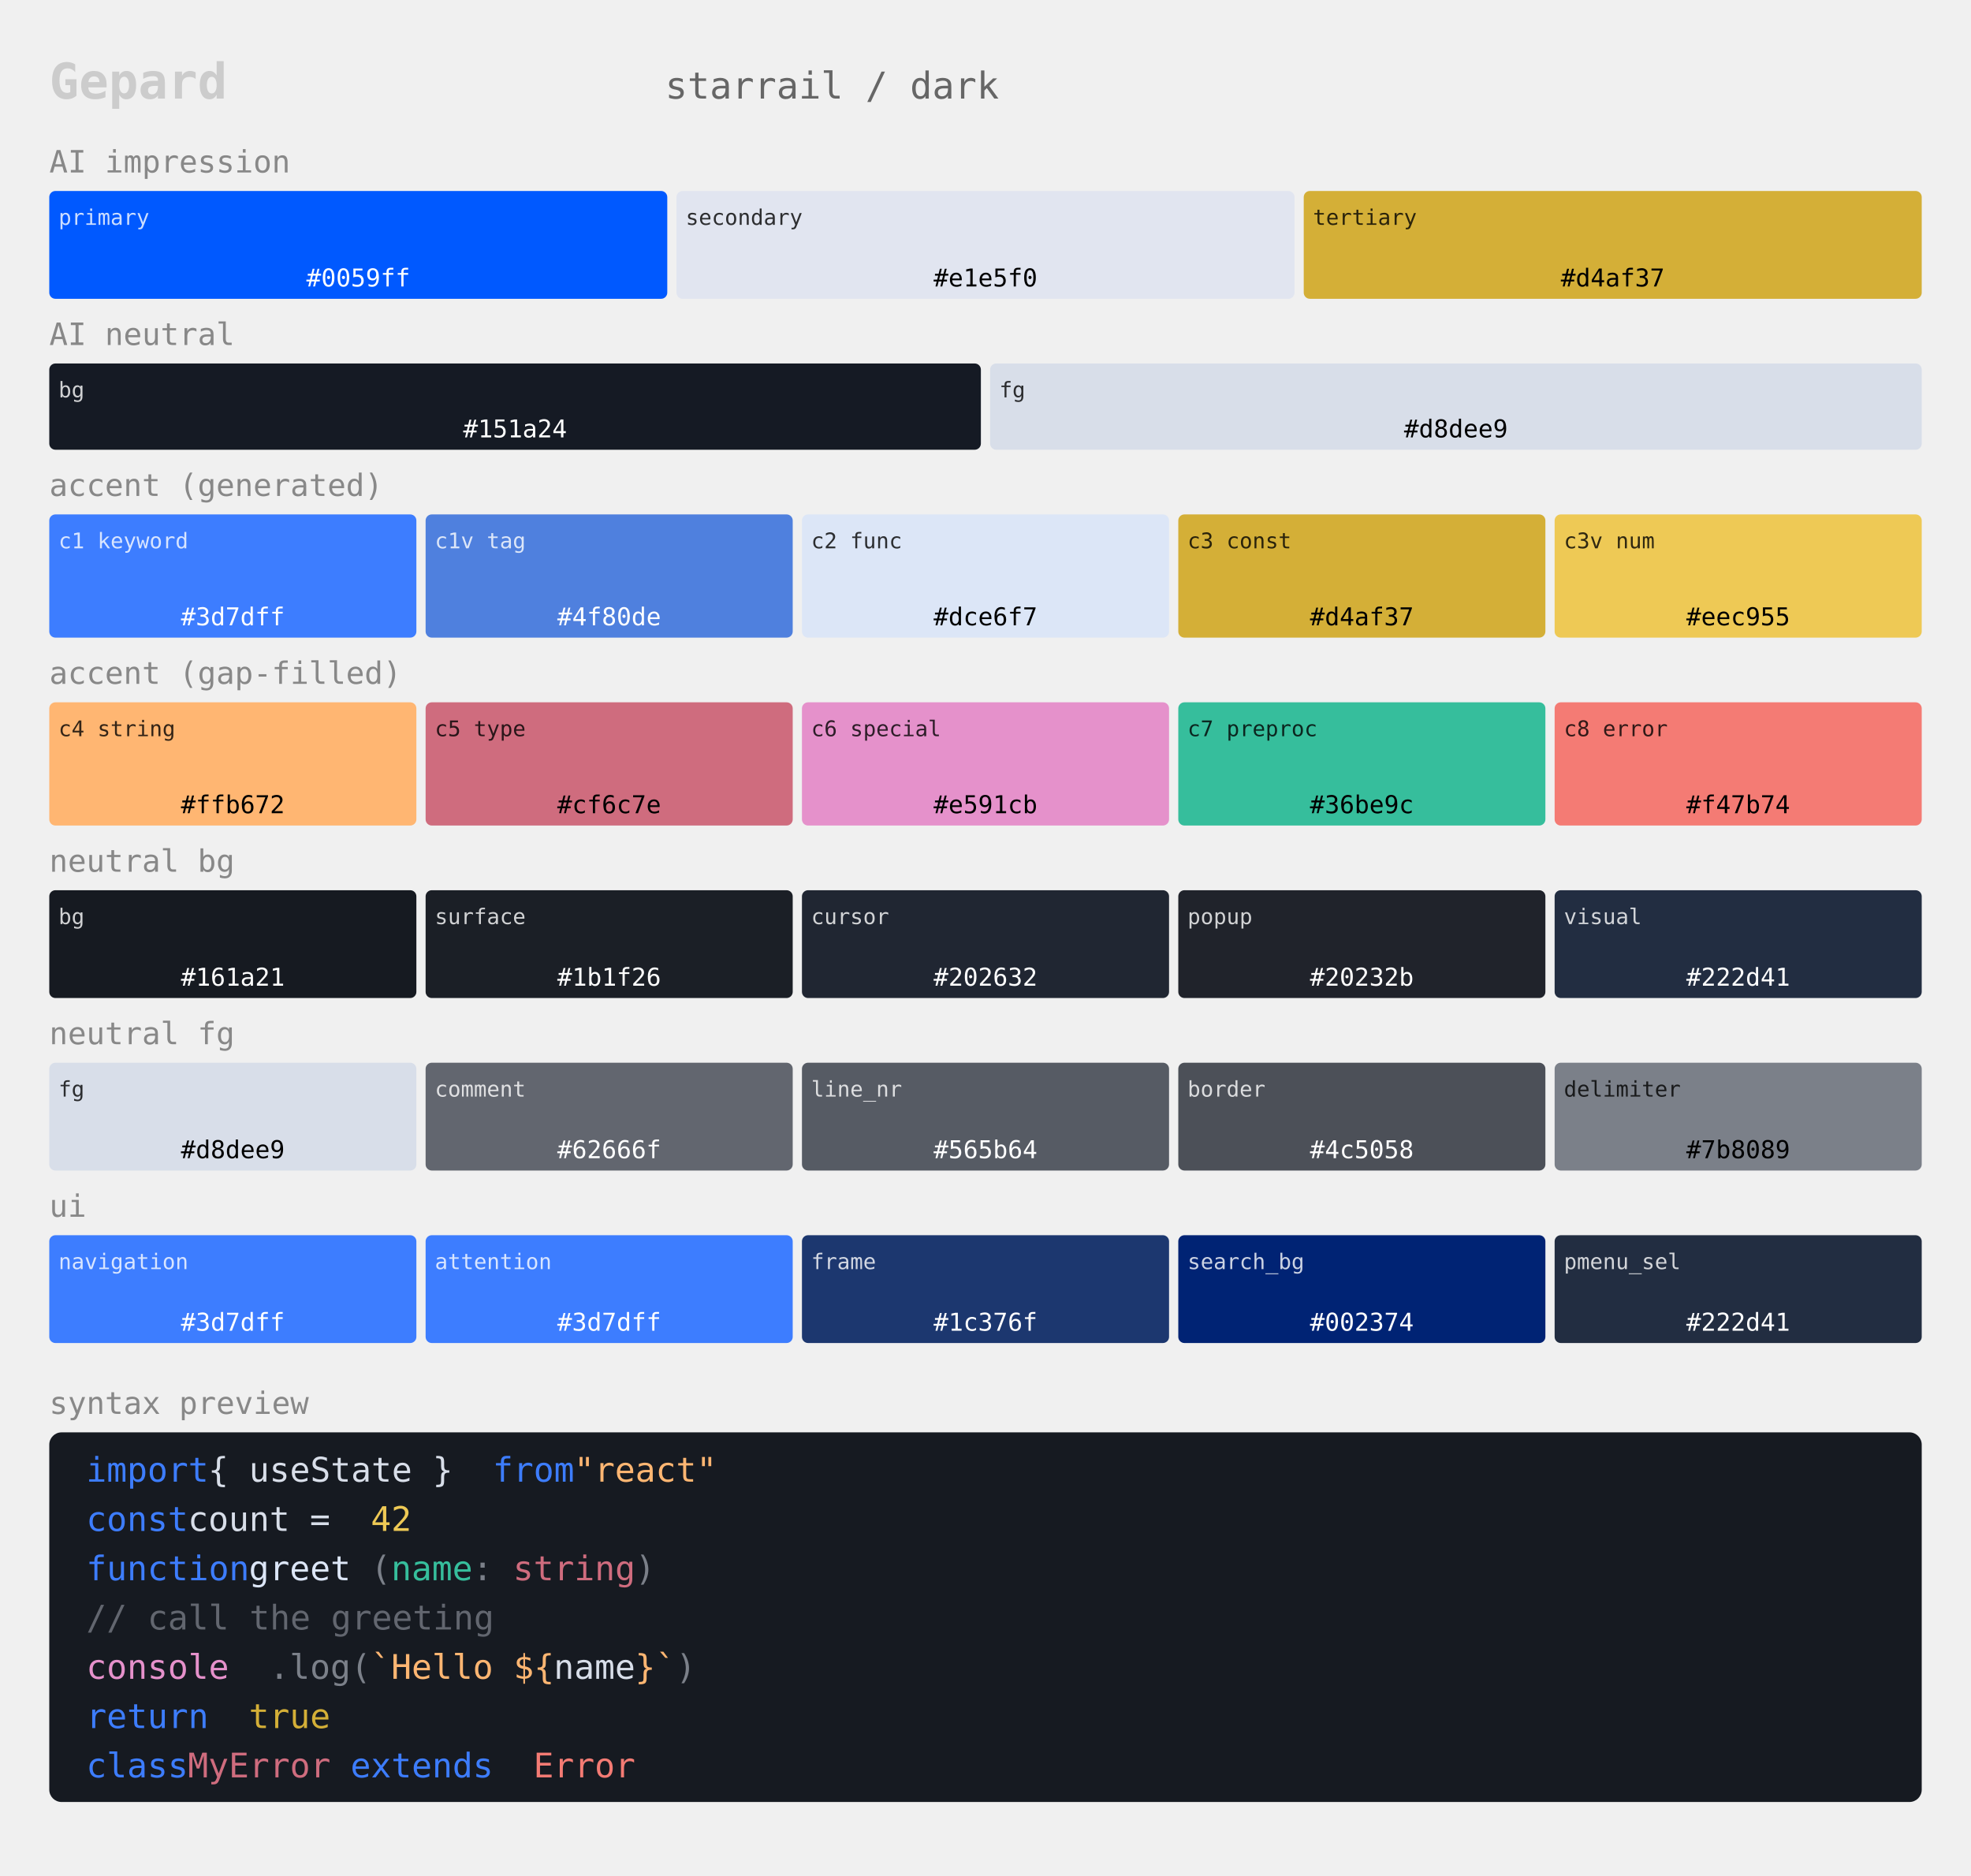
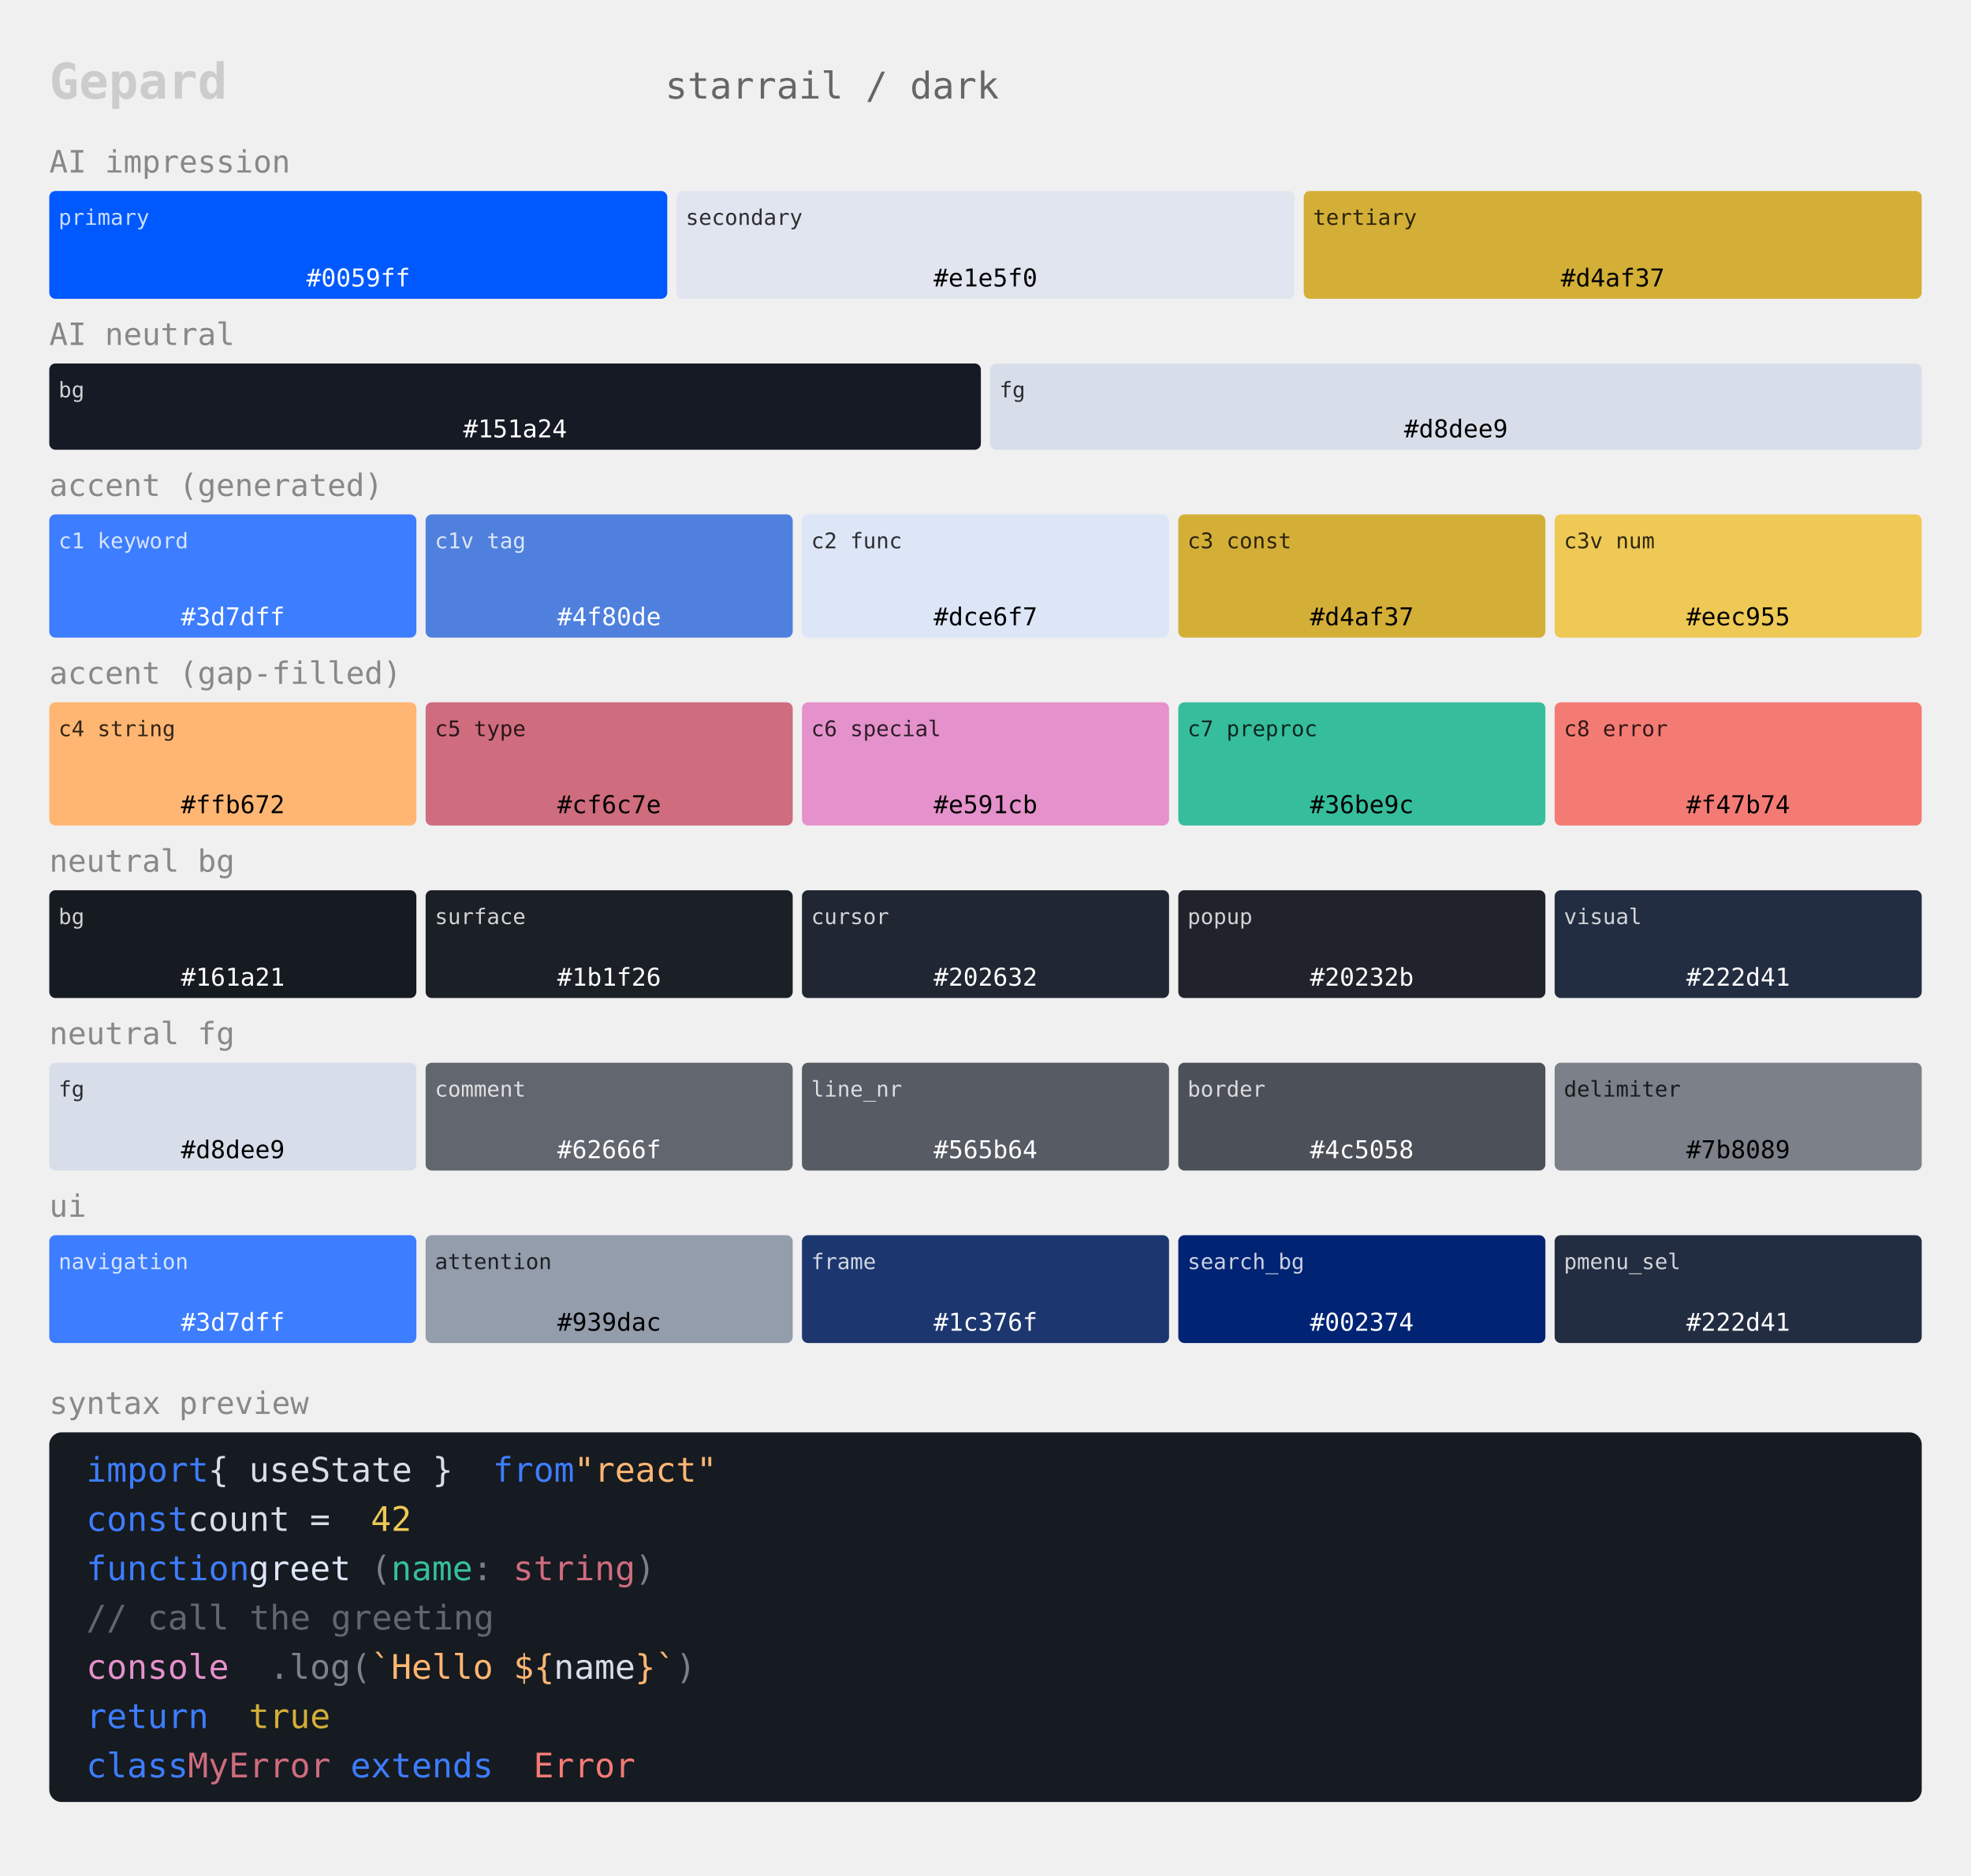
<svg xmlns="http://www.w3.org/2000/svg" width="640" height="609" style="background:#0a0a0a; font-family:ui-monospace,monospace;">
  <text x="16" y="32" fill="#ccc" font-size="16" font-weight="bold">Gepard</text>
  <text x="216" y="32" fill="#666" font-size="12">starrail / dark</text>
  <text x="16" y="56" fill="#888" font-size="10">AI impression</text>
  <rect x="16" y="62" width="200.667" height="35" fill="#0059ff" rx="2" />
  <text x="19" y="73" fill="#ffffff" font-size="7" opacity="0.8">primary</text>
  <text x="116.333" y="93" fill="#ffffff" font-size="8" text-anchor="middle">#0059ff</text>
  <rect x="219.667" y="62" width="200.667" height="35" fill="#e1e5f0" rx="2" />
  <text x="222.667" y="73" fill="#000000" font-size="7" opacity="0.8">secondary</text>
  <text x="320" y="93" fill="#000000" font-size="8" text-anchor="middle">#e1e5f0</text>
  <rect x="423.333" y="62" width="200.667" height="35" fill="#d4af37" rx="2" />
  <text x="426.333" y="73" fill="#000000" font-size="7" opacity="0.8">tertiary</text>
  <text x="523.667" y="93" fill="#000000" font-size="8" text-anchor="middle">#d4af37</text>
  <text x="16" y="112" fill="#888" font-size="10">AI neutral</text>
  <rect x="16" y="118" width="302.5" height="28" fill="#151a24" rx="2" />
  <text x="19" y="129" fill="#ffffff" font-size="7" opacity="0.8">bg</text>
  <text x="167.25" y="142" fill="#ffffff" font-size="8" text-anchor="middle">#151a24</text>
  <rect x="321.5" y="118" width="302.5" height="28" fill="#d8dee9" rx="2" />
  <text x="324.5" y="129" fill="#000000" font-size="7" opacity="0.8">fg</text>
  <text x="472.75" y="142" fill="#000000" font-size="8" text-anchor="middle">#d8dee9</text>
  <text x="16" y="161" fill="#888" font-size="10">accent (generated)</text>
  <rect x="16" y="167" width="119.2" height="40" fill="#3d7dff" rx="2" />
  <text x="19" y="178" fill="#ffffff" font-size="7" opacity="0.8">c1 keyword</text>
  <text x="75.6" y="203" fill="#ffffff" font-size="8" text-anchor="middle">#3d7dff</text>
  <rect x="138.2" y="167" width="119.2" height="40" fill="#4f80de" rx="2" />
  <text x="141.2" y="178" fill="#ffffff" font-size="7" opacity="0.8">c1v tag</text>
  <text x="197.8" y="203" fill="#ffffff" font-size="8" text-anchor="middle">#4f80de</text>
  <rect x="260.4" y="167" width="119.2" height="40" fill="#dce6f7" rx="2" />
  <text x="263.4" y="178" fill="#000000" font-size="7" opacity="0.8">c2 func</text>
  <text x="320" y="203" fill="#000000" font-size="8" text-anchor="middle">#dce6f7</text>
  <rect x="382.6" y="167" width="119.2" height="40" fill="#d4af37" rx="2" />
  <text x="385.6" y="178" fill="#000000" font-size="7" opacity="0.8">c3 const</text>
  <text x="442.2" y="203" fill="#000000" font-size="8" text-anchor="middle">#d4af37</text>
  <rect x="504.8" y="167" width="119.2" height="40" fill="#eec955" rx="2" />
  <text x="507.8" y="178" fill="#000000" font-size="7" opacity="0.8">c3v num</text>
  <text x="564.4" y="203" fill="#000000" font-size="8" text-anchor="middle">#eec955</text>
  <text x="16" y="222" fill="#888" font-size="10">accent (gap-filled)</text>
  <rect x="16" y="228" width="119.2" height="40" fill="#ffb672" rx="2" />
  <text x="19" y="239" fill="#000000" font-size="7" opacity="0.8">c4 string</text>
  <text x="75.6" y="264" fill="#000000" font-size="8" text-anchor="middle">#ffb672</text>
  <rect x="138.2" y="228" width="119.2" height="40" fill="#cf6c7e" rx="2" />
  <text x="141.2" y="239" fill="#000000" font-size="7" opacity="0.8">c5 type</text>
  <text x="197.8" y="264" fill="#000000" font-size="8" text-anchor="middle">#cf6c7e</text>
  <rect x="260.4" y="228" width="119.2" height="40" fill="#e591cb" rx="2" />
  <text x="263.4" y="239" fill="#000000" font-size="7" opacity="0.8">c6 special</text>
  <text x="320" y="264" fill="#000000" font-size="8" text-anchor="middle">#e591cb</text>
  <rect x="382.6" y="228" width="119.2" height="40" fill="#36be9c" rx="2" />
  <text x="385.6" y="239" fill="#000000" font-size="7" opacity="0.8">c7 preproc</text>
  <text x="442.2" y="264" fill="#000000" font-size="8" text-anchor="middle">#36be9c</text>
  <rect x="504.8" y="228" width="119.2" height="40" fill="#f47b74" rx="2" />
  <text x="507.8" y="239" fill="#000000" font-size="7" opacity="0.8">c8 error</text>
  <text x="564.4" y="264" fill="#000000" font-size="8" text-anchor="middle">#f47b74</text>
  <text x="16" y="283" fill="#888" font-size="10">neutral bg</text>
  <rect x="16" y="289" width="119.2" height="35" fill="#161a21" rx="2" />
  <text x="19" y="300" fill="#ffffff" font-size="7" opacity="0.8">bg</text>
  <text x="75.6" y="320" fill="#ffffff" font-size="8" text-anchor="middle">#161a21</text>
  <rect x="138.2" y="289" width="119.2" height="35" fill="#1b1f26" rx="2" />
  <text x="141.2" y="300" fill="#ffffff" font-size="7" opacity="0.8">surface</text>
  <text x="197.8" y="320" fill="#ffffff" font-size="8" text-anchor="middle">#1b1f26</text>
  <rect x="260.4" y="289" width="119.2" height="35" fill="#202632" rx="2" />
  <text x="263.4" y="300" fill="#ffffff" font-size="7" opacity="0.8">cursor</text>
  <text x="320" y="320" fill="#ffffff" font-size="8" text-anchor="middle">#202632</text>
  <rect x="382.6" y="289" width="119.2" height="35" fill="#20232b" rx="2" />
  <text x="385.6" y="300" fill="#ffffff" font-size="7" opacity="0.8">popup</text>
  <text x="442.2" y="320" fill="#ffffff" font-size="8" text-anchor="middle">#20232b</text>
  <rect x="504.8" y="289" width="119.2" height="35" fill="#222d41" rx="2" />
  <text x="507.8" y="300" fill="#ffffff" font-size="7" opacity="0.8">visual</text>
  <text x="564.4" y="320" fill="#ffffff" font-size="8" text-anchor="middle">#222d41</text>
  <text x="16" y="339" fill="#888" font-size="10">neutral fg</text>
  <rect x="16" y="345" width="119.2" height="35" fill="#d8dee9" rx="2" />
  <text x="19" y="356" fill="#000000" font-size="7" opacity="0.8">fg</text>
  <text x="75.6" y="376" fill="#000000" font-size="8" text-anchor="middle">#d8dee9</text>
  <rect x="138.2" y="345" width="119.2" height="35" fill="#62666f" rx="2" />
  <text x="141.2" y="356" fill="#ffffff" font-size="7" opacity="0.8">comment</text>
  <text x="197.8" y="376" fill="#ffffff" font-size="8" text-anchor="middle">#62666f</text>
  <rect x="260.4" y="345" width="119.2" height="35" fill="#565b64" rx="2" />
  <text x="263.4" y="356" fill="#ffffff" font-size="7" opacity="0.8">line_nr</text>
  <text x="320" y="376" fill="#ffffff" font-size="8" text-anchor="middle">#565b64</text>
  <rect x="382.6" y="345" width="119.2" height="35" fill="#4c5058" rx="2" />
  <text x="385.6" y="356" fill="#ffffff" font-size="7" opacity="0.8">border</text>
  <text x="442.2" y="376" fill="#ffffff" font-size="8" text-anchor="middle">#4c5058</text>
  <rect x="504.8" y="345" width="119.2" height="35" fill="#7b8089" rx="2" />
  <text x="507.8" y="356" fill="#000000" font-size="7" opacity="0.8">delimiter</text>
  <text x="564.4" y="376" fill="#000000" font-size="8" text-anchor="middle">#7b8089</text>
  <text x="16" y="395" fill="#888" font-size="10">ui</text>
  <rect x="16" y="401" width="119.2" height="35" fill="#3d7dff" rx="2" />
  <text x="19" y="412" fill="#ffffff" font-size="7" opacity="0.8">navigation</text>
  <text x="75.6" y="432" fill="#ffffff" font-size="8" text-anchor="middle">#3d7dff</text>
-   <rect x="138.2" y="401" width="119.2" height="35" fill="#3d7dff" rx="2" />
-   <text x="141.2" y="412" fill="#ffffff" font-size="7" opacity="0.8">attention</text>
-   <text x="197.8" y="432" fill="#ffffff" font-size="8" text-anchor="middle">#3d7dff</text>
+   <rect x="138.2" y="401" width="119.2" height="35" fill="#939dac" rx="2" />
+   <text x="141.2" y="412" fill="#000000" font-size="7" opacity="0.8">attention</text>
+   <text x="197.8" y="432" fill="#000000" font-size="8" text-anchor="middle">#939dac</text>
  <rect x="260.4" y="401" width="119.2" height="35" fill="#1c376f" rx="2" />
  <text x="263.4" y="412" fill="#ffffff" font-size="7" opacity="0.8">frame</text>
  <text x="320" y="432" fill="#ffffff" font-size="8" text-anchor="middle">#1c376f</text>
  <rect x="382.6" y="401" width="119.2" height="35" fill="#002374" rx="2" />
  <text x="385.6" y="412" fill="#ffffff" font-size="7" opacity="0.8">search_bg</text>
  <text x="442.2" y="432" fill="#ffffff" font-size="8" text-anchor="middle">#002374</text>
  <rect x="504.8" y="401" width="119.2" height="35" fill="#222d41" rx="2" />
  <text x="507.8" y="412" fill="#ffffff" font-size="7" opacity="0.8">pmenu_sel</text>
  <text x="564.4" y="432" fill="#ffffff" font-size="8" text-anchor="middle">#222d41</text>
  <text x="16" y="459" fill="#888" font-size="10">syntax preview</text>
  <rect x="16" y="465" width="608" height="120" fill="#161a21" rx="4" />
  <text x="28" y="481" fill="#3d7dff" font-size="11" font-family="monospace">import</text>
  <text x="67.6" y="481" fill="#d8dee9" font-size="11" font-family="monospace"> { useState } </text>
  <text x="160" y="481" fill="#3d7dff" font-size="11" font-family="monospace">from</text>
  <text x="186.4" y="481" fill="#ffb672" font-size="11" font-family="monospace"> "react"</text>
  <text x="28" y="497" fill="#3d7dff" font-size="11" font-family="monospace">const</text>
  <text x="61" y="497" fill="#d8dee9" font-size="11" font-family="monospace"> count</text>
  <text x="100.6" y="497" fill="#d8dee9" font-size="11" font-family="monospace"> = </text>
  <text x="120.4" y="497" fill="#eec955" font-size="11" font-family="monospace">42</text>
  <text x="28" y="513" fill="#3d7dff" font-size="11" font-family="monospace">function</text>
  <text x="80.8" y="513" fill="#dce6f7" font-size="11" font-family="monospace"> greet</text>
  <text x="120.4" y="513" fill="#7b8089" font-size="11" font-family="monospace">(</text>
  <text x="127" y="513" fill="#36be9c" font-size="11" font-family="monospace">name</text>
  <text x="153.4" y="513" fill="#7b8089" font-size="11" font-family="monospace">: </text>
  <text x="166.6" y="513" fill="#cf6c7e" font-size="11" font-family="monospace">string</text>
  <text x="206.2" y="513" fill="#7b8089" font-size="11" font-family="monospace">)</text>
  <text x="28" y="529" fill="#62666f" font-size="11" font-family="monospace">  // call the greeting</text>
  <text x="28" y="545" fill="#e591cb" font-size="11" font-family="monospace">  console</text>
  <text x="87.4" y="545" fill="#7b8089" font-size="11" font-family="monospace">.log(</text>
  <text x="120.4" y="545" fill="#ffb672" font-size="11" font-family="monospace">`Hello ${</text>
  <text x="179.8" y="545" fill="#d8dee9" font-size="11" font-family="monospace">name</text>
  <text x="206.2" y="545" fill="#ffb672" font-size="11" font-family="monospace">}`</text>
  <text x="219.4" y="545" fill="#7b8089" font-size="11" font-family="monospace">)</text>
  <text x="28" y="561" fill="#3d7dff" font-size="11" font-family="monospace">  return</text>
  <text x="80.8" y="561" fill="#d4af37" font-size="11" font-family="monospace"> true</text>
  <text x="28" y="577" fill="#3d7dff" font-size="11" font-family="monospace">class</text>
  <text x="61" y="577" fill="#cf6c7e" font-size="11" font-family="monospace"> MyError</text>
  <text x="113.8" y="577" fill="#3d7dff" font-size="11" font-family="monospace"> extends </text>
  <text x="173.2" y="577" fill="#f47b74" font-size="11" font-family="monospace">Error</text>
</svg>
